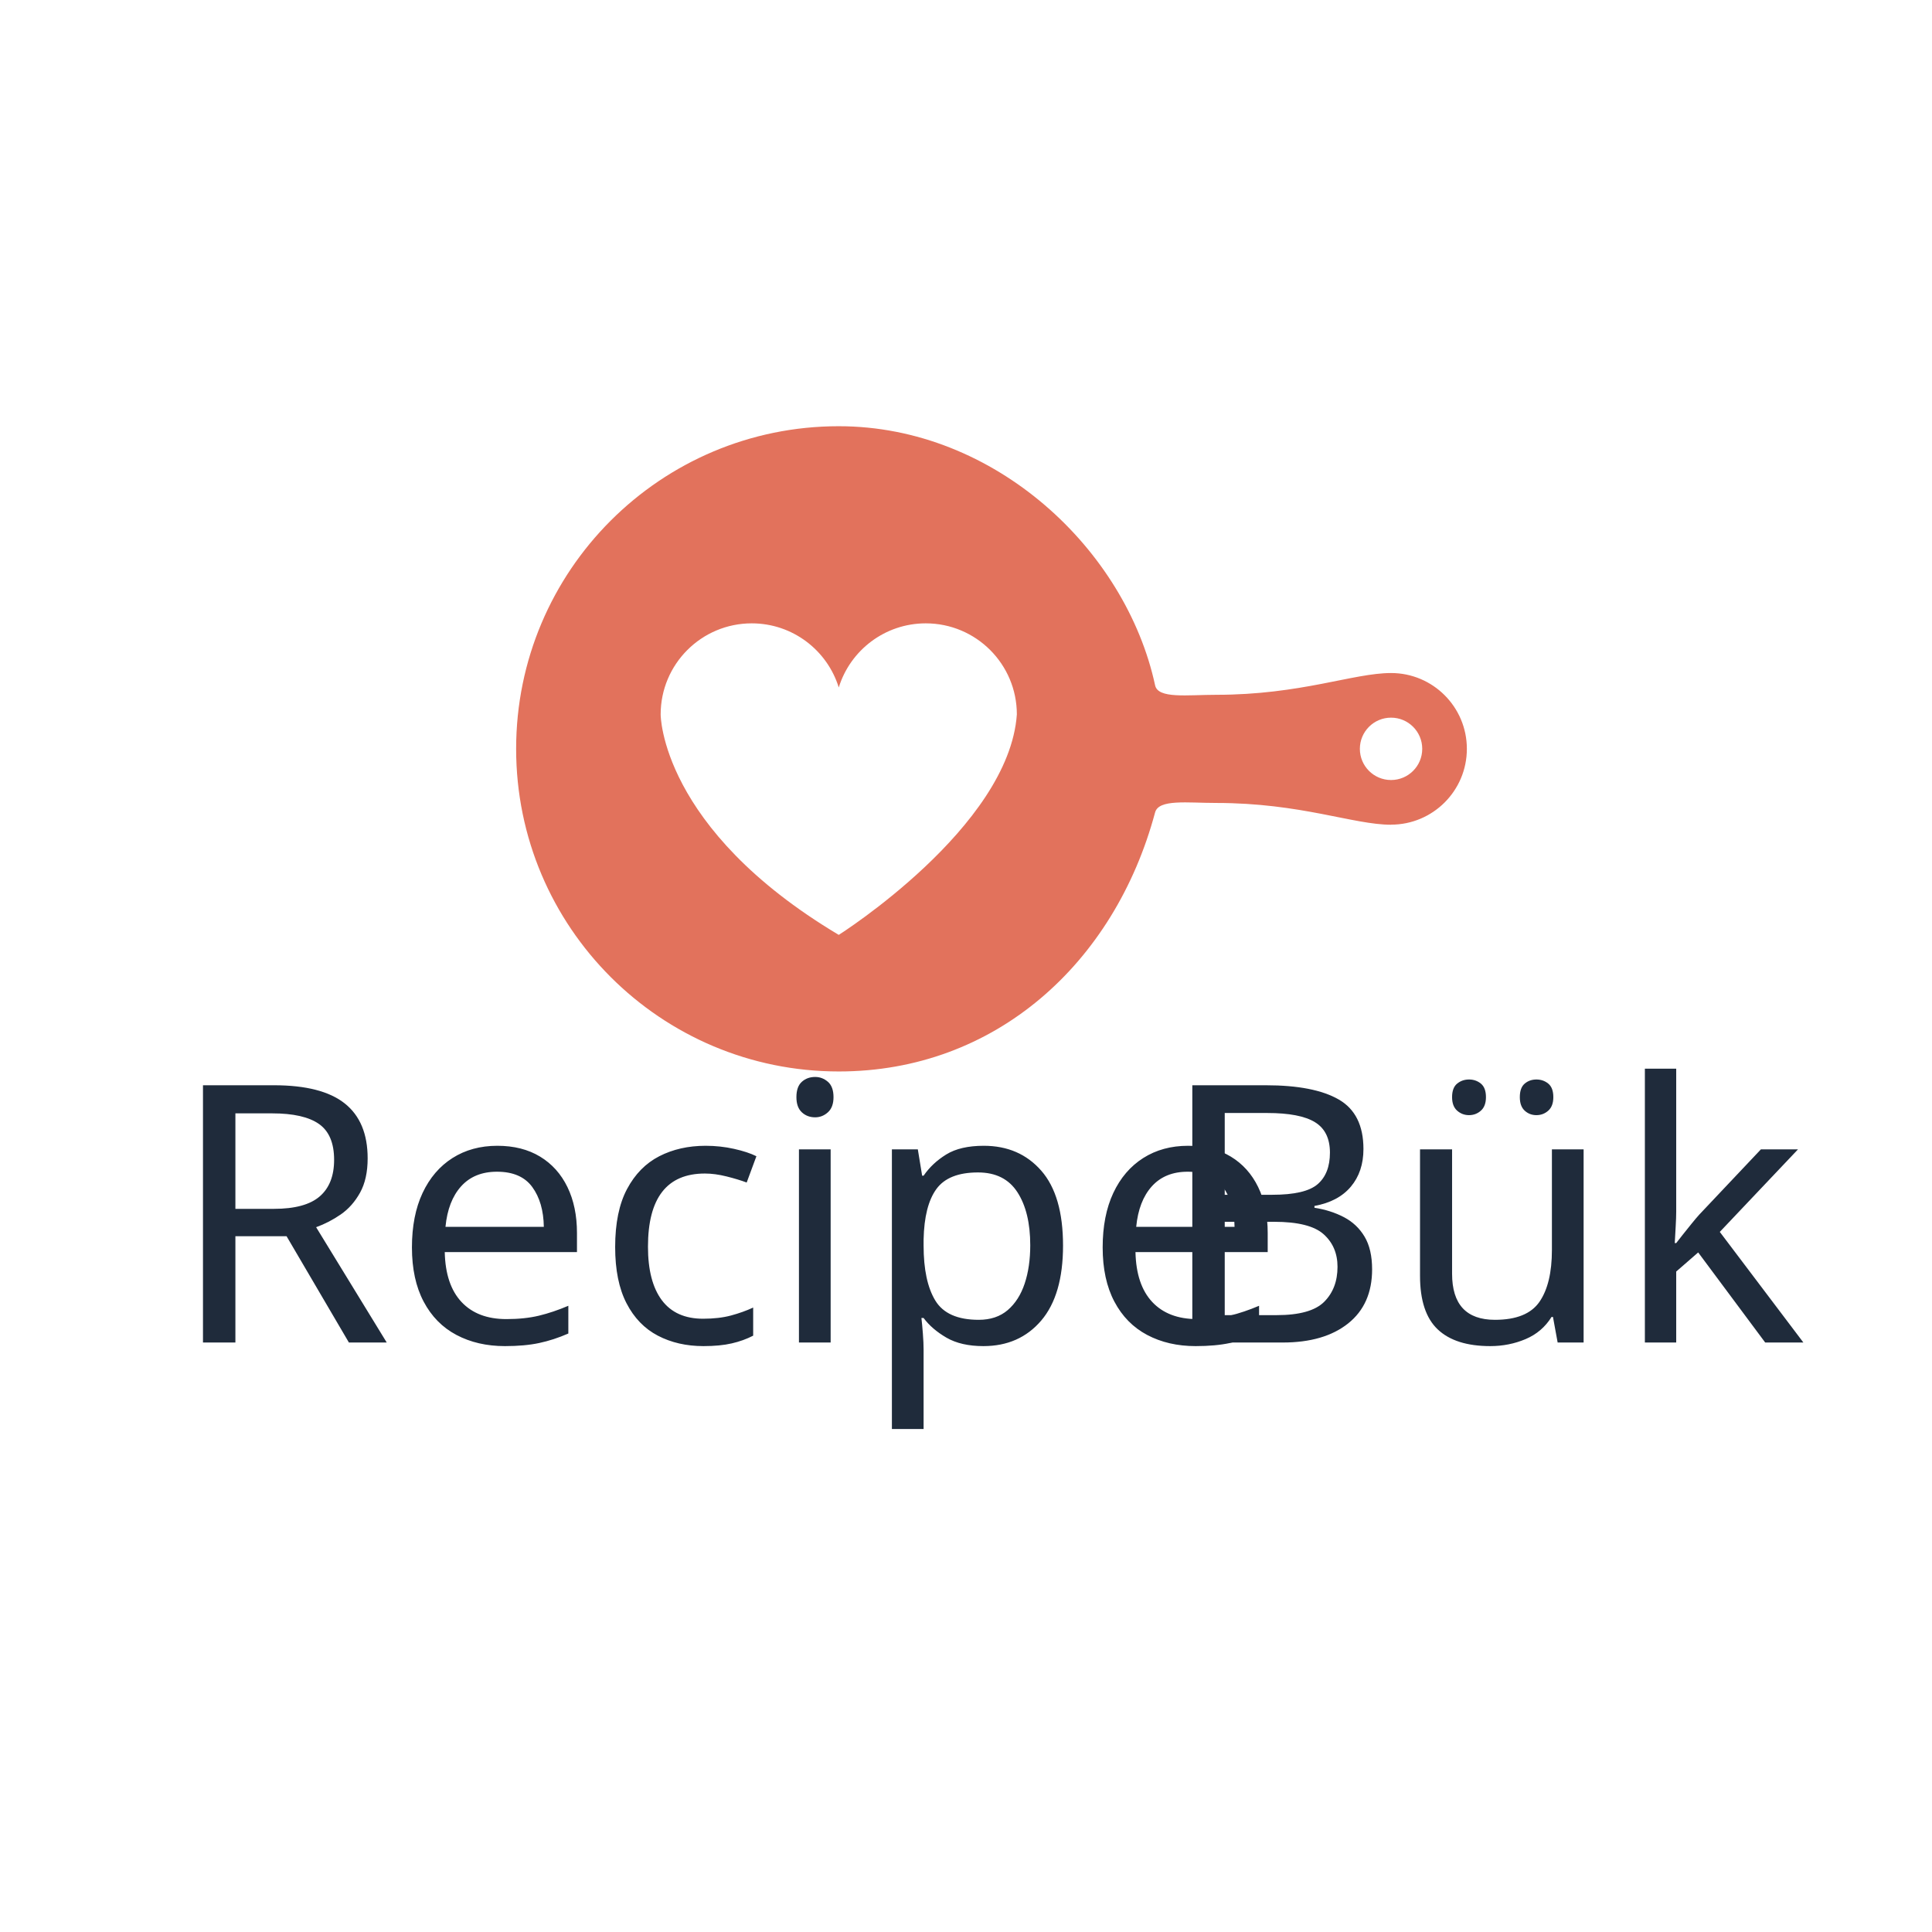
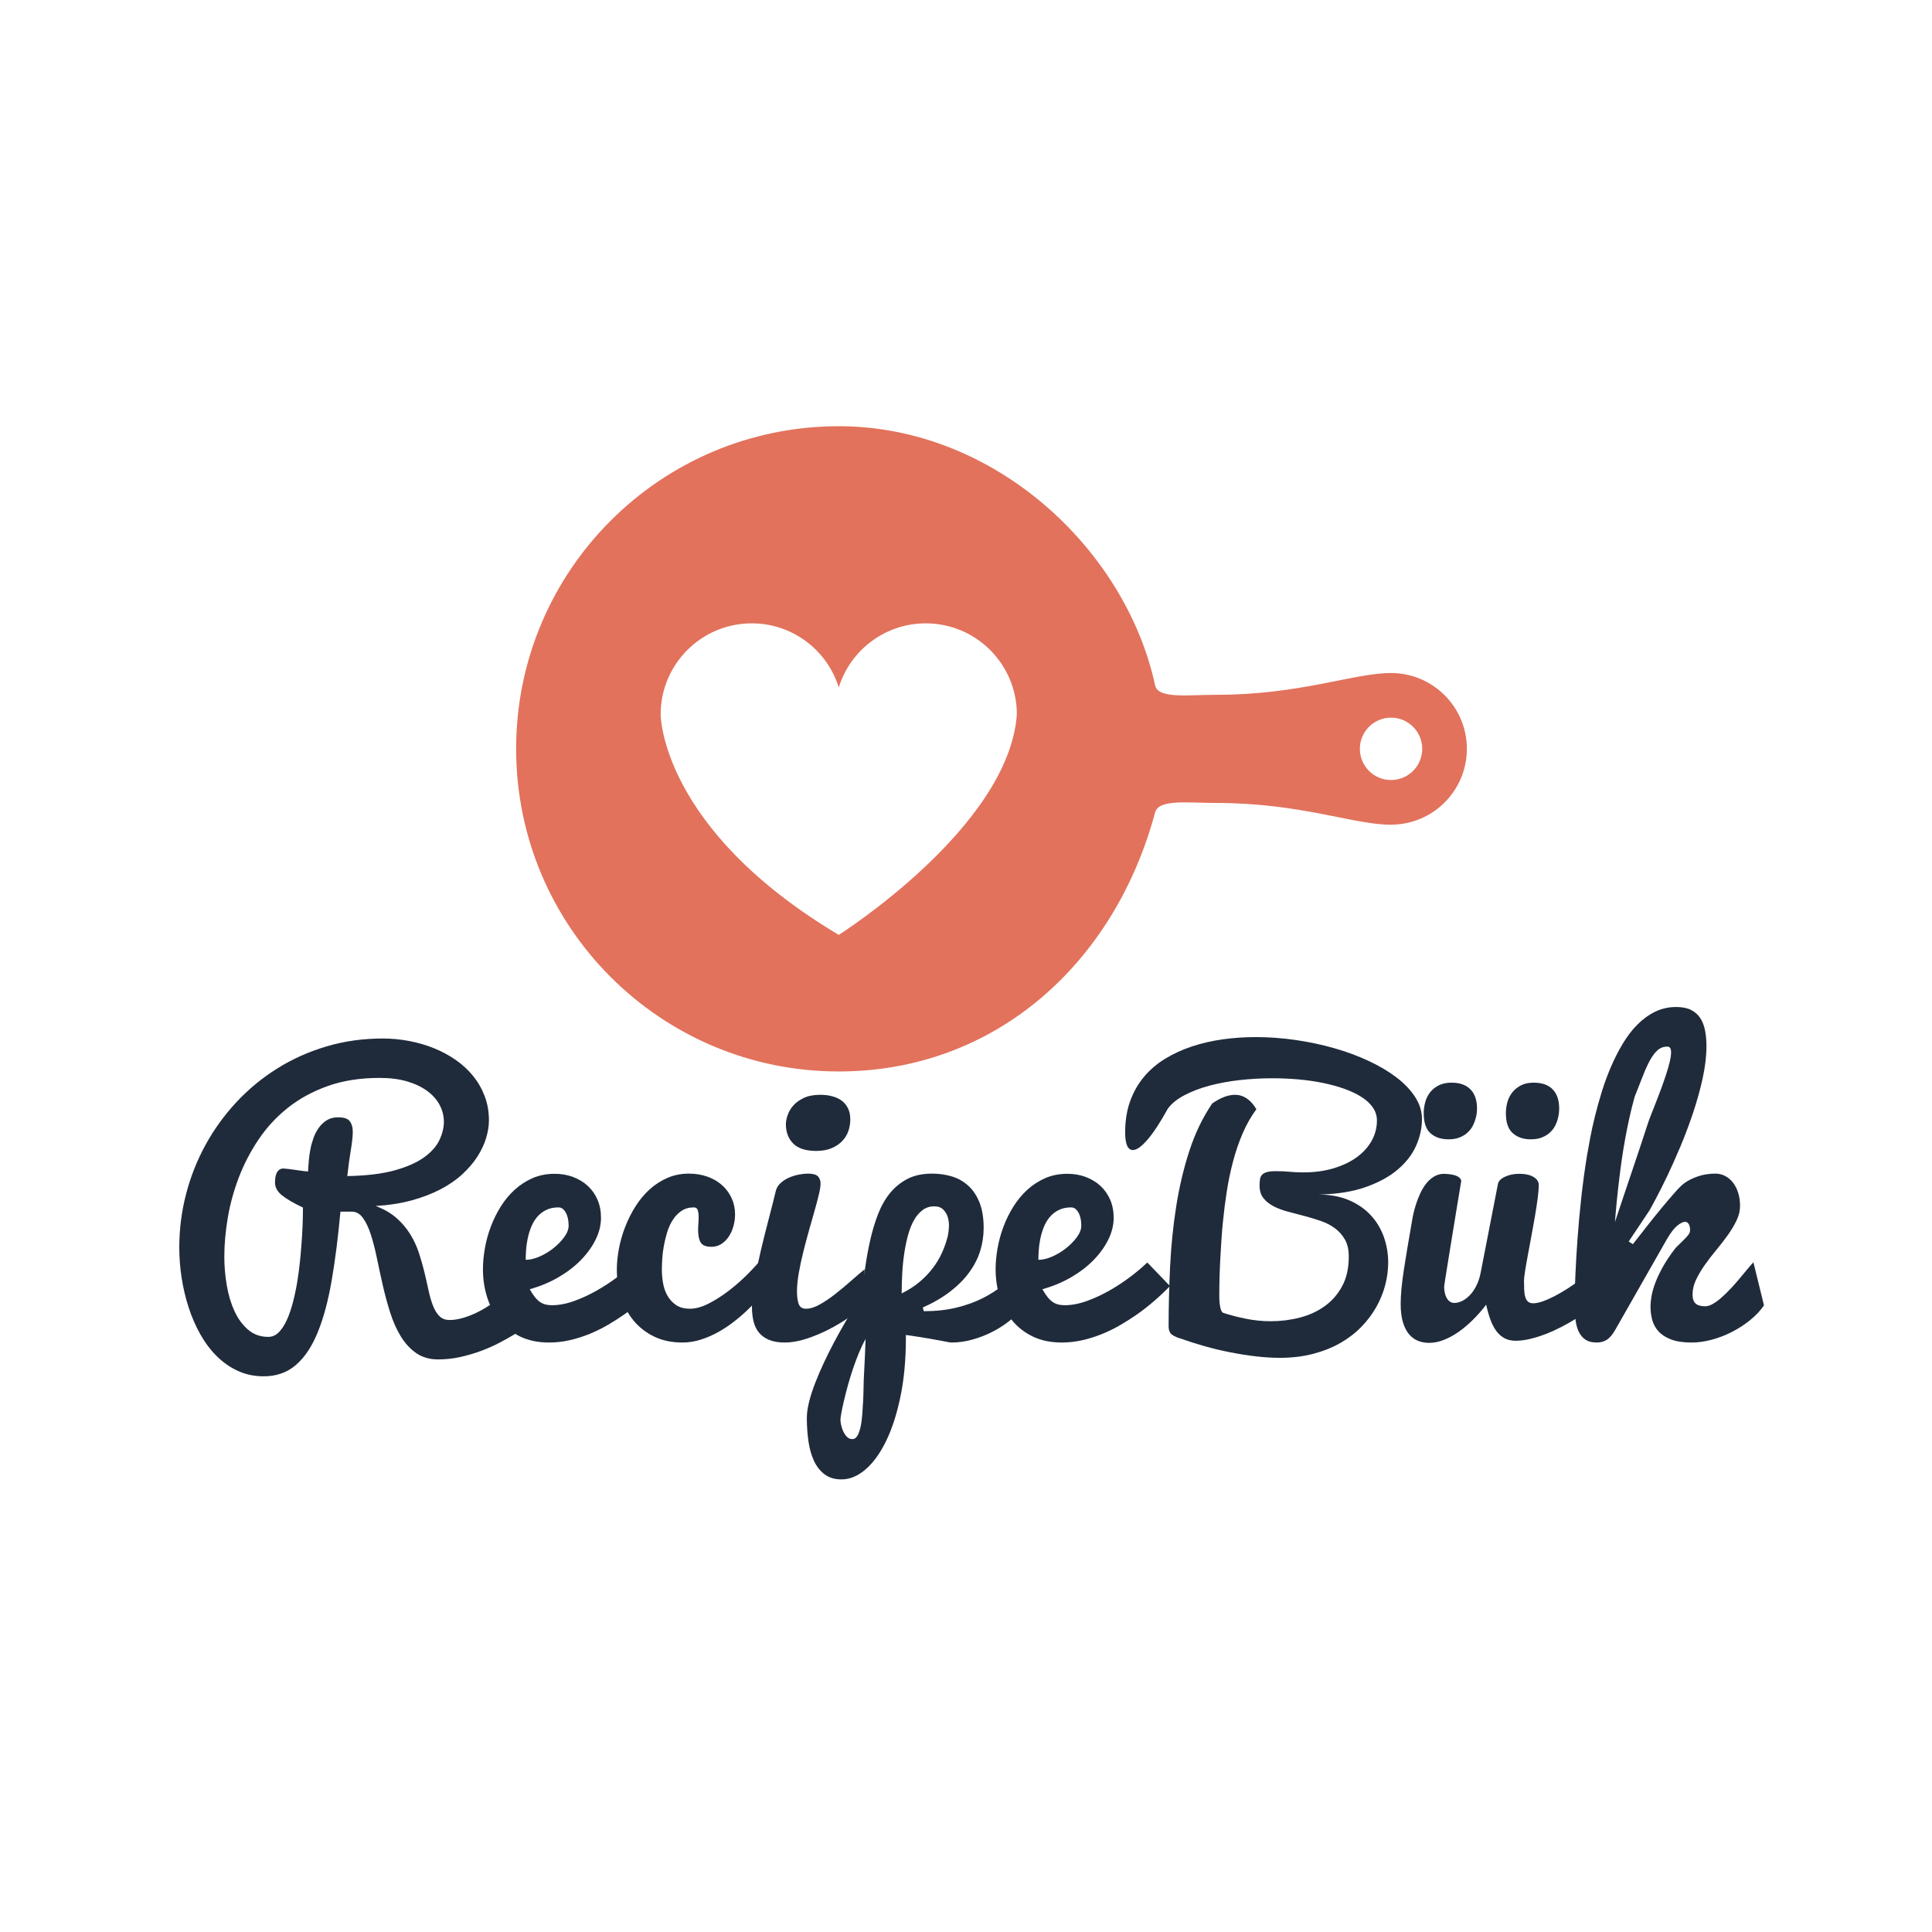
<svg xmlns="http://www.w3.org/2000/svg" version="1.1" id="Layer_1" x="0px" y="0px" width="1000px" height="1000px" viewBox="0 0 1000 1000" enable-background="new 0 0 1000 1000" xml:space="preserve">
  <g>
    <g>
-       <text transform="matrix(1 0 0 1 86.9678 694.8838)" fill="#1F2B3B" font-family="'Pacifico-Regular'" font-size="186.498">Recipe</text>
-       <text transform="matrix(1 0 0 1 599.0449 694.8838)" fill="#1F2B3B" font-family="'Pacifico-Regular'" font-size="186.498">Bük</text>
+       <g>
+         <path fill="#1F2B3B" d="M253.067,579.871c0,2.914-0.487,5.98-1.457,9.197c-0.972,3.219-2.459,6.39-4.462,9.516     c-2.003,3.128-4.569,6.147-7.695,9.062c-3.127,2.914-6.875,5.524-11.246,7.831c-4.371,2.308-9.35,4.234-14.935,5.782     c-5.586,1.549-11.869,2.536-18.85,2.96c4.249,1.579,7.8,3.612,10.655,6.102c2.853,2.489,5.236,5.267,7.148,8.332     c1.912,3.066,3.429,6.299,4.553,9.698c1.123,3.4,2.079,6.738,2.869,10.017c0.789,3.278,1.502,6.42,2.14,9.425     c0.637,3.006,1.396,5.646,2.276,7.923c0.879,2.276,1.988,4.098,3.324,5.464c1.334,1.366,3.126,2.049,5.373,2.049     c2.063,0,4.326-0.349,6.784-1.047c2.458-0.697,4.977-1.685,7.558-2.96c2.58-1.274,5.129-2.791,7.649-4.553     c2.519-1.761,4.872-3.702,7.058-5.828l10.563,17.849c0-0.061-0.578,0.318-1.73,1.138c-1.154,0.819-2.763,1.853-4.826,3.097     c-2.065,1.245-4.508,2.61-7.331,4.098c-2.823,1.486-5.935,2.868-9.334,4.144c-3.4,1.274-6.998,2.336-10.791,3.187     c-3.794,0.85-7.665,1.275-11.61,1.275c-4.432,0-8.211-1.093-11.337-3.278c-3.127-2.186-5.783-5.069-7.968-8.651     c-2.185-3.581-4.006-7.663-5.463-12.248c-1.457-4.583-2.732-9.272-3.825-14.069c-1.093-4.795-2.11-9.484-3.051-14.069     c-0.942-4.583-1.989-8.665-3.142-12.248c-1.154-3.581-2.52-6.465-4.098-8.65c-1.579-2.186-3.551-3.278-5.919-3.278h-5.737     c-1.215,13.295-2.732,25.21-4.553,35.742c-1.821,10.533-4.234,19.474-7.24,26.818c-3.005,7.345-6.77,12.961-11.292,16.847     c-4.523,3.885-10.063,5.828-16.619,5.828c-4.858,0-9.304-0.927-13.341-2.777c-4.038-1.853-7.681-4.387-10.928-7.604     c-3.249-3.218-6.087-6.981-8.514-11.291c-2.429-4.311-4.448-8.938-6.056-13.888c-1.609-4.947-2.823-10.063-3.642-15.344     c-0.82-5.282-1.229-10.532-1.229-15.754c0-9.41,1.168-18.623,3.506-27.638c2.336-9.016,5.706-17.53,10.108-25.544     c4.401-8.014,9.728-15.374,15.982-22.083c6.252-6.707,13.279-12.505,21.081-17.393c7.8-4.886,16.3-8.696,25.498-11.429     c9.197-2.731,18.926-4.098,29.186-4.098c4.553,0,9.075,0.426,13.568,1.274c4.492,0.852,8.772,2.095,12.84,3.734     c4.066,1.639,7.846,3.674,11.337,6.101c3.49,2.429,6.496,5.207,9.015,8.333c2.519,3.127,4.508,6.602,5.965,10.427     C252.339,571.22,253.067,575.379,253.067,579.871z M196.517,557.925c-10.017,0-18.957,1.396-26.818,4.188     c-7.863,2.793-14.768,6.557-20.717,11.292c-5.951,4.735-11.019,10.23-15.208,16.482c-4.189,6.254-7.59,12.811-10.199,19.67     c-2.611,6.861-4.508,13.812-5.691,20.854c-1.184,7.043-1.776,13.75-1.776,20.125c0,4.917,0.424,9.851,1.275,14.798     c0.85,4.948,2.186,9.395,4.007,13.341s4.173,7.148,7.058,9.606c2.883,2.459,6.358,3.688,10.427,3.688     c2.063,0,3.884-0.804,5.464-2.413c1.578-1.607,2.974-3.764,4.188-6.466c1.214-2.7,2.277-5.828,3.188-9.379     c0.911-3.552,1.669-7.24,2.276-11.064c0.606-3.825,1.093-7.68,1.457-11.565c0.364-3.884,0.652-7.526,0.865-10.928     c0.212-3.398,0.349-6.42,0.41-9.061c0.06-2.641,0.091-4.658,0.091-6.056c-4.735-2.245-8.333-4.34-10.791-6.283     c-2.459-1.942-3.688-4.189-3.688-6.738c0-0.606,0.045-1.335,0.136-2.186c0.091-0.85,0.288-1.64,0.592-2.368     c0.303-0.729,0.743-1.351,1.32-1.867c0.576-0.515,1.35-0.773,2.322-0.773c0.424,0,1.274,0.077,2.549,0.228     c1.275,0.152,2.61,0.334,4.007,0.546c1.396,0.214,2.687,0.396,3.87,0.547c1.184,0.152,1.958,0.228,2.322,0.228l0.091-1.912     c0.06-0.971,0.167-2.307,0.318-4.007c0.151-1.699,0.41-3.521,0.774-5.464c0.364-1.942,0.895-3.9,1.593-5.874     c0.697-1.972,1.624-3.763,2.778-5.372c1.152-1.608,2.534-2.914,4.143-3.916c1.608-1.002,3.566-1.503,5.874-1.503     c3.035,0,5.054,0.684,6.056,2.05c1.002,1.365,1.503,3.111,1.503,5.235v0.82c-0.062,2.308-0.41,5.358-1.047,9.151     c-0.638,3.795-1.229,8.182-1.776,13.159c9.895-0.183,18.061-1.169,24.496-2.96c6.434-1.79,11.534-4.053,15.299-6.784     c3.763-2.732,6.404-5.722,7.922-8.97c1.517-3.247,2.276-6.389,2.276-9.425c0-2.974-0.714-5.828-2.14-8.561     c-1.427-2.731-3.538-5.145-6.329-7.239c-2.793-2.095-6.253-3.764-10.381-5.009C206.776,558.548,201.981,557.925,196.517,557.925z     " />
+         <path fill="#1F2B3B" d="M284.211,694.884c-5.707,0-10.7-1.031-14.98-3.096c-4.28-2.063-7.847-4.841-10.7-8.333     c-2.854-3.49-4.995-7.526-6.42-12.111c-1.427-4.583-2.14-9.394-2.14-14.434c0-3.399,0.333-6.996,1.001-10.791     c0.667-3.793,1.685-7.513,3.051-11.155c1.366-3.643,3.081-7.117,5.145-10.427c2.063-3.308,4.477-6.222,7.24-8.742     c2.762-2.519,5.858-4.521,9.288-6.01c3.429-1.487,7.24-2.231,11.429-2.231c3.399,0,6.557,0.547,9.471,1.64     s5.448,2.626,7.604,4.599c2.154,1.974,3.839,4.356,5.054,7.148c1.213,2.793,1.821,5.919,1.821,9.38     c0,3.765-0.926,7.528-2.777,11.291c-1.853,3.766-4.417,7.316-7.695,10.655c-3.278,3.339-7.18,6.314-11.702,8.924     c-4.523,2.611-9.425,4.645-14.707,6.102c0.911,1.639,1.806,3.005,2.687,4.098c0.879,1.093,1.776,1.943,2.687,2.55     c0.911,0.607,1.867,1.033,2.868,1.274c1.002,0.243,2.079,0.364,3.233,0.364c3.643,0,7.481-0.729,11.52-2.186     c4.037-1.457,7.968-3.278,11.792-5.464s7.436-4.567,10.837-7.148c3.399-2.579,6.283-5.022,8.651-7.33l11.747,12.202     c-5.343,5.525-11.019,10.413-17.029,14.661c-2.611,1.821-5.418,3.613-8.423,5.373c-3.005,1.762-6.163,3.323-9.471,4.689     c-3.31,1.366-6.739,2.459-10.29,3.278S287.854,694.884,284.211,694.884z M272.1,652.084c2.186,0,4.567-0.561,7.148-1.685     c2.58-1.123,4.977-2.564,7.194-4.325c2.215-1.761,4.082-3.673,5.601-5.737c1.517-2.063,2.276-4.066,2.276-6.01     c0-2.732-0.501-4.978-1.502-6.739c-1.002-1.76-2.231-2.641-3.688-2.641c-2.611,0-4.842,0.486-6.693,1.457     c-1.853,0.972-3.4,2.23-4.644,3.779c-1.245,1.548-2.247,3.31-3.005,5.281c-0.76,1.974-1.336,3.961-1.73,5.965     c-0.396,2.003-0.653,3.947-0.774,5.828C272.159,649.14,272.1,650.749,272.1,652.084z" />
+         <path fill="#1F2B3B" d="M353.237,694.884c-5.586,0-10.488-1.031-14.707-3.096c-4.22-2.063-7.756-4.827-10.609-8.287     c-2.854-3.461-5.008-7.468-6.465-12.021s-2.186-9.288-2.186-14.206c0-3.52,0.364-7.193,1.093-11.019     c0.729-3.824,1.806-7.572,3.232-11.246c1.426-3.673,3.188-7.179,5.282-10.518c2.095-3.339,4.522-6.269,7.285-8.788     c2.762-2.519,5.842-4.521,9.243-6.01c3.399-1.487,7.133-2.231,11.201-2.231c3.46,0,6.662,0.532,9.607,1.594     c2.944,1.063,5.464,2.535,7.559,4.417c2.094,1.882,3.733,4.113,4.917,6.692c1.184,2.581,1.775,5.358,1.775,8.333     c0,2.064-0.273,4.098-0.819,6.101c-0.546,2.004-1.352,3.811-2.413,5.419c-1.063,1.608-2.354,2.899-3.87,3.87     c-1.519,0.972-3.219,1.457-5.1,1.457c-2.854,0-4.721-0.759-5.601-2.277c-0.881-1.517-1.32-3.611-1.32-6.283     c0-1.093,0.045-2.245,0.137-3.46c0.091-1.214,0.136-2.307,0.136-3.278c0-1.457-0.152-2.671-0.455-3.643     c-0.305-0.971-0.972-1.457-2.003-1.457c-2.49,0-4.614,0.592-6.375,1.775c-1.762,1.184-3.264,2.732-4.508,4.645     c-1.245,1.912-2.231,4.068-2.959,6.466c-0.729,2.398-1.306,4.78-1.73,7.148c-0.426,2.367-0.699,4.63-0.82,6.784     c-0.122,2.155-0.182,3.961-0.182,5.418c0,2.186,0.196,4.462,0.592,6.83c0.394,2.367,1.138,4.539,2.231,6.511     c1.093,1.974,2.58,3.612,4.462,4.917c1.881,1.307,4.31,1.958,7.285,1.958c2.914,0,6.131-0.895,9.653-2.687     c3.52-1.79,7.057-4.052,10.609-6.784c3.551-2.731,6.935-5.736,10.153-9.015c3.217-3.278,5.979-6.375,8.287-9.289l6.284,10.563     c-4.553,6.497-9.471,12.294-14.752,17.394c-2.247,2.186-4.689,4.311-7.331,6.374c-2.641,2.064-5.404,3.901-8.287,5.51     c-2.884,1.609-5.889,2.914-9.015,3.915C359.625,694.383,356.454,694.884,353.237,694.884z" />
+         <path fill="#1F2B3B" d="M447.487,675.487c-2.186,2.003-4.903,4.144-8.15,6.42c-3.249,2.276-6.754,4.371-10.518,6.283     c-3.765,1.912-7.604,3.506-11.52,4.781c-3.916,1.274-7.635,1.912-11.155,1.912c-3.157,0-5.813-0.439-7.968-1.32     c-2.156-0.88-3.901-2.108-5.236-3.688c-1.336-1.578-2.292-3.506-2.868-5.782c-0.578-2.276-0.865-4.781-0.865-7.513     c0-3.824,0.439-8.271,1.32-13.341c0.879-5.068,1.958-10.32,3.233-15.754c1.275-5.433,2.625-10.851,4.052-16.255     c1.426-5.402,2.687-10.381,3.779-14.935c0.424-1.578,1.275-2.928,2.55-4.052c1.275-1.123,2.716-2.033,4.326-2.732     c1.608-0.697,3.278-1.214,5.008-1.548c1.73-0.333,3.292-0.501,4.69-0.501c2.55,0,4.28,0.471,5.19,1.411     c0.911,0.942,1.366,2.201,1.366,3.779c0,1.336-0.305,3.265-0.911,5.783c-0.607,2.52-1.366,5.372-2.277,8.56     c-0.91,3.188-1.882,6.618-2.914,10.29c-1.033,3.674-2.003,7.347-2.914,11.019c-0.911,3.674-1.67,7.256-2.277,10.746     c-0.607,3.491-0.911,6.633-0.911,9.425c0,2.731,0.303,4.903,0.911,6.511c0.606,1.609,1.851,2.413,3.734,2.413     c2.186,0,4.613-0.758,7.285-2.276c2.671-1.517,5.373-3.354,8.105-5.51c2.732-2.153,5.402-4.385,8.013-6.692     c2.61-2.307,4.917-4.28,6.921-5.92V675.487z M406.782,581.874c0-1.396,0.303-2.974,0.911-4.735     c0.606-1.76,1.594-3.415,2.959-4.963s3.187-2.853,5.464-3.916c2.276-1.061,5.114-1.593,8.514-1.593     c2.125,0,4.128,0.243,6.01,0.729c1.881,0.486,3.521,1.229,4.917,2.23c1.396,1.002,2.504,2.322,3.324,3.962     c0.82,1.639,1.229,3.582,1.229,5.827c0,2.065-0.334,4.068-1.001,6.011c-0.669,1.943-1.73,3.674-3.188,5.19     c-1.457,1.519-3.294,2.748-5.509,3.688c-2.217,0.941-4.872,1.411-7.968,1.411c-5.343,0-9.288-1.259-11.838-3.779     C408.057,589.418,406.782,586.063,406.782,581.874z" />
+         <path fill="#1F2B3B" d="M478.176,678.675c6.131,0,11.716-0.606,16.755-1.821c5.039-1.214,9.608-2.854,13.706-4.918     c4.098-2.063,7.799-4.476,11.109-7.239c3.309-2.762,6.297-5.722,8.971-8.879l1,20.854c-1.943,2.368-4.295,4.66-7.057,6.876     c-2.764,2.217-5.783,4.158-9.061,5.827c-3.279,1.671-6.725,3.006-10.336,4.007c-3.613,1.002-7.18,1.503-10.7,1.503     c-0.425,0-0.956-0.06-1.593-0.182c-0.638-0.121-1.746-0.333-3.324-0.638c-1.58-0.304-3.84-0.713-6.785-1.229     c-2.945-0.516-6.936-1.139-11.975-1.867v1.64c0,11.048-0.926,21.081-2.777,30.097c-1.853,9.015-4.326,16.71-7.422,23.084     c-3.096,6.375-6.647,11.292-10.654,14.752c-4.007,3.461-8.166,5.191-12.476,5.191c-3.46,0-6.343-0.852-8.651-2.55     c-2.307-1.7-4.144-3.993-5.51-6.876c-1.366-2.884-2.336-6.253-2.914-10.107c-0.577-3.856-0.865-7.938-0.865-12.248     c0-2.49,0.396-5.298,1.184-8.424c0.79-3.127,1.853-6.405,3.188-9.835c1.336-3.43,2.838-6.921,4.507-10.472     c1.67-3.552,3.384-6.998,5.145-10.336c4.128-7.771,8.833-15.784,14.115-24.041c0.667-4.735,1.35-9.591,2.049-14.57     c0.697-4.977,1.578-9.803,2.641-14.479c1.062-4.674,2.397-9.106,4.007-13.295c1.608-4.189,3.672-7.832,6.192-10.928     c2.519-3.097,5.539-5.555,9.061-7.376c3.521-1.821,7.771-2.732,12.749-2.732c3.702,0,7.163,0.501,10.381,1.503     c3.217,1.001,6.04,2.626,8.469,4.872c2.428,2.246,4.339,5.145,5.737,8.696c1.396,3.551,2.094,7.908,2.094,13.067     c0,4.129-0.607,8.12-1.82,11.975c-1.215,3.856-3.112,7.544-5.692,11.064c-2.581,3.521-5.859,6.815-9.835,9.88     c-3.977,3.066-8.696,5.814-14.16,8.241L478.176,678.675z M435.012,735.043c0,0.485,0.105,1.274,0.319,2.367     c0.212,1.093,0.561,2.186,1.047,3.278c0.485,1.093,1.123,2.063,1.913,2.914c0.788,0.85,1.76,1.275,2.914,1.275     c1.031,0,1.881-0.563,2.55-1.685c0.667-1.125,1.213-2.627,1.639-4.508c0.424-1.883,0.729-4.007,0.911-6.375     c0.182-2.367,0.333-4.796,0.455-7.285c0.121-2.489,0.196-4.917,0.228-7.285c0.03-2.367,0.105-4.493,0.228-6.374     c0.182-3.278,0.318-6.056,0.41-8.332c0.091-2.276,0.167-4.175,0.228-5.691c0.06-1.7,0.121-3.126,0.182-4.28     c-1.154,2.003-2.276,4.325-3.369,6.967c-1.093,2.641-2.126,5.387-3.096,8.241c-0.972,2.853-1.853,5.705-2.641,8.56     c-0.79,2.853-1.473,5.51-2.049,7.968c-0.578,2.459-1.033,4.583-1.366,6.375C435.178,732.963,435.012,734.253,435.012,735.043z      M466.702,669.478c3.643-1.821,6.784-3.854,9.425-6.102c2.641-2.245,4.917-4.645,6.83-7.194c1.912-2.55,3.475-5.19,4.69-7.922     c1.213-2.732,2.185-5.524,2.914-8.378c0.303-1.335,0.501-2.898,0.592-4.69c0.091-1.79-0.091-3.475-0.546-5.054     c-0.456-1.578-1.245-2.928-2.368-4.053c-1.124-1.122-2.687-1.685-4.69-1.685c-2.247,0-4.22,0.624-5.919,1.867     c-1.7,1.245-3.173,2.93-4.417,5.054c-1.245,2.126-2.277,4.645-3.096,7.559c-0.82,2.914-1.488,6.041-2.003,9.38     c-0.517,3.339-0.881,6.815-1.093,10.427C466.807,662.299,466.702,665.896,466.702,669.478z" />
+         <path fill="#1F2B3B" d="M549.569,694.884c-5.707,0-10.7-1.031-14.979-3.096c-4.28-2.063-7.848-4.841-10.7-8.333     c-2.854-3.49-4.994-7.526-6.42-12.111c-1.428-4.583-2.141-9.394-2.141-14.434c0-3.399,0.333-6.996,1.002-10.791     c0.667-3.793,1.685-7.513,3.051-11.155s3.08-7.117,5.146-10.427c2.063-3.308,4.476-6.222,7.239-8.742     c2.762-2.519,5.857-4.521,9.288-6.01c3.43-1.487,7.239-2.231,11.429-2.231c3.399,0,6.557,0.547,9.471,1.64     s5.448,2.626,7.604,4.599c2.154,1.974,3.839,4.356,5.054,7.148c1.214,2.793,1.821,5.919,1.821,9.38     c0,3.765-0.926,7.528-2.777,11.291c-1.853,3.766-4.416,7.316-7.694,10.655s-7.18,6.314-11.702,8.924     c-4.523,2.611-9.425,4.645-14.706,6.102c0.91,1.639,1.806,3.005,2.686,4.098s1.776,1.943,2.687,2.55     c0.911,0.607,1.867,1.033,2.869,1.274c1.001,0.243,2.078,0.364,3.232,0.364c3.643,0,7.481-0.729,11.52-2.186     c4.036-1.457,7.968-3.278,11.793-5.464c3.824-2.186,7.436-4.567,10.836-7.148c3.399-2.579,6.283-5.022,8.651-7.33l11.747,12.202     c-5.343,5.525-11.019,10.413-17.029,14.661c-2.61,1.821-5.418,3.613-8.423,5.373c-3.005,1.762-6.162,3.323-9.471,4.689     c-3.31,1.366-6.738,2.459-10.29,3.278S553.212,694.884,549.569,694.884z M537.458,652.084c2.186,0,4.567-0.561,7.148-1.685     c2.579-1.123,4.978-2.564,7.194-4.325c2.215-1.761,4.082-3.673,5.6-5.737c1.518-2.063,2.277-4.066,2.277-6.01     c0-2.732-0.501-4.978-1.503-6.739c-1.002-1.76-2.231-2.641-3.688-2.641c-2.61,0-4.842,0.486-6.692,1.457     c-1.853,0.972-3.401,2.23-4.645,3.779c-1.245,1.548-2.247,3.31-3.005,5.281c-0.76,1.974-1.336,3.961-1.73,5.965     c-0.396,2.003-0.653,3.947-0.774,5.828C537.518,649.14,537.458,650.749,537.458,652.084z" />
+       </g>
+       <g>
+         <path fill="#1F2B3B" d="M604.509,573.77c-3.947,7.164-7.467,12.537-10.563,16.118c-3.096,3.583-5.614,5.373-7.559,5.373     c-2.67,0-4.007-3.065-4.007-9.197c0-5.949,0.852-11.292,2.55-16.027c1.701-4.735,4.084-8.938,7.148-12.612     c3.066-3.673,6.709-6.799,10.928-9.38c4.219-2.579,8.833-4.704,13.842-6.374c5.009-1.669,10.305-2.898,15.891-3.688     c5.585-0.788,11.322-1.184,17.211-1.184c6.859,0,13.751,0.501,20.672,1.503c6.921,1.001,13.568,2.413,19.942,4.234     c6.375,1.821,12.323,4.022,17.849,6.602c5.523,2.581,10.336,5.435,14.434,8.561c4.098,3.127,7.314,6.511,9.652,10.153     c2.337,3.643,3.506,7.438,3.506,11.383c0,4.676-1.017,9.288-3.051,13.842c-2.034,4.553-5.222,8.666-9.562,12.339     c-4.341,3.674-9.896,6.693-16.664,9.061c-6.771,2.368-14.889,3.643-24.359,3.825c6.01,0,11.261,0.956,15.754,2.868     c4.492,1.912,8.255,4.493,11.292,7.74c3.034,3.249,5.312,6.998,6.829,11.246c1.517,4.251,2.277,8.713,2.277,13.387     c0,3.824-0.517,7.711-1.549,11.656c-1.033,3.947-2.581,7.74-4.644,11.383c-2.065,3.643-4.645,7.058-7.741,10.244     c-3.096,3.188-6.724,5.965-10.882,8.333c-4.159,2.367-8.849,4.234-14.069,5.601c-5.222,1.365-10.959,2.049-17.211,2.049     c-3.947,0-8.104-0.26-12.476-0.774c-4.371-0.517-8.787-1.215-13.25-2.095c-4.462-0.881-8.849-1.928-13.158-3.142     c-4.312-1.215-8.378-2.519-12.202-3.915c-1.701-0.425-3.203-1.062-4.508-1.913c-1.307-0.85-1.958-2.367-1.958-4.553     c0-10.077,0.258-20.398,0.774-30.962c0.515-10.563,1.562-20.883,3.142-30.961c1.577-10.077,3.854-19.685,6.829-28.822     c2.974-9.136,6.921-17.315,11.839-24.541c4.31-2.974,8.226-4.462,11.747-4.462c4.431,0,8.134,2.489,11.109,7.467     c-2.793,3.765-5.177,7.954-7.148,12.566c-1.974,4.614-3.628,9.457-4.963,14.525c-1.336,5.069-2.413,10.244-3.232,15.525     c-0.82,5.282-1.473,10.443-1.958,15.481c-0.305,2.854-0.563,5.889-0.774,9.106c-0.213,3.218-0.409,6.496-0.592,9.835     c-0.182,3.339-0.318,6.663-0.41,9.971c-0.091,3.31-0.136,6.481-0.136,9.517c0,0.486,0.014,1.153,0.045,2.003     c0.03,0.852,0.105,1.73,0.228,2.641c0.121,0.911,0.304,1.746,0.547,2.505c0.242,0.76,0.606,1.32,1.093,1.685     c3.702,1.215,7.679,2.247,11.929,3.096c4.249,0.852,8.499,1.275,12.749,1.275c5.159,0,10.168-0.622,15.025-1.867     c4.856-1.243,9.166-3.217,12.932-5.919c3.763-2.7,6.784-6.161,9.061-10.381c2.276-4.219,3.415-9.334,3.415-15.345     c0-3.52-0.669-6.449-2.004-8.787c-1.336-2.337-3.082-4.294-5.236-5.874c-2.155-1.578-4.614-2.837-7.376-3.779     c-2.763-0.94-5.586-1.79-8.469-2.55c-2.884-0.758-5.707-1.502-8.469-2.23c-2.763-0.729-5.222-1.653-7.376-2.777     c-2.155-1.123-3.901-2.519-5.236-4.189c-1.336-1.669-2.003-3.839-2.003-6.511c0-1.274,0.075-2.382,0.228-3.324     c0.15-0.94,0.515-1.714,1.093-2.321c0.576-0.606,1.426-1.062,2.55-1.366c1.122-0.303,2.654-0.455,4.599-0.455     c2.609,0,4.992,0.106,7.148,0.318c2.154,0.214,4.477,0.318,6.966,0.318c5.828,0,11.095-0.713,15.8-2.14     c4.704-1.426,8.711-3.354,12.021-5.782c3.308-2.428,5.857-5.267,7.649-8.515c1.79-3.247,2.687-6.723,2.687-10.427     c0-2.428-0.699-4.658-2.095-6.693c-1.397-2.033-3.355-3.854-5.874-5.464c-2.52-1.607-5.479-3.02-8.878-4.234     c-3.401-1.214-7.104-2.23-11.11-3.051c-4.007-0.819-8.227-1.426-12.657-1.821c-4.433-0.394-8.925-0.592-13.478-0.592     c-5.769,0-11.46,0.319-17.074,0.956c-5.616,0.638-10.837,1.609-15.663,2.914c-4.826,1.307-9.106,2.945-12.84,4.918     C609.29,568.868,606.452,571.16,604.509,573.77z" />
+         <path fill="#1F2B3B" d="M796.471,613.382c0,1.64-0.182,3.87-0.546,6.693s-0.836,5.919-1.412,9.288     c-0.577,3.37-1.199,6.846-1.866,10.427c-0.669,3.583-1.291,6.921-1.867,10.018c-0.578,3.096-1.047,5.813-1.411,8.15     s-0.547,3.961-0.547,4.871c0,1.701,0.03,3.265,0.091,4.69c0.061,1.427,0.242,2.672,0.547,3.733     c0.303,1.063,0.773,1.883,1.411,2.459c0.638,0.577,1.563,0.865,2.777,0.865c1.335,0,2.96-0.333,4.872-1.002     c1.912-0.668,3.945-1.563,6.102-2.687c2.154-1.123,4.355-2.397,6.602-3.825c2.245-1.425,4.386-2.928,6.42-4.507     c2.033-1.578,3.885-3.142,5.556-4.69c1.669-1.548,3.019-2.989,4.052-4.325c0,2.003,0.015,3.824,0.046,5.464     c0.029,1.639,0.045,3.203,0.045,4.689c0,1.488,0.015,3.021,0.046,4.599c0.03,1.58,0.046,3.34,0.046,5.282     c-1.337,1.336-2.991,2.763-4.963,4.279c-1.974,1.519-4.159,3.037-6.557,4.554c-2.399,1.519-4.949,2.976-7.649,4.371     c-2.702,1.397-5.419,2.626-8.15,3.688c-2.732,1.063-5.434,1.913-8.104,2.55c-2.672,0.638-5.161,0.957-7.468,0.957     c-2.308,0-4.279-0.456-5.919-1.366c-1.639-0.911-3.051-2.186-4.234-3.825c-1.184-1.639-2.186-3.597-3.005-5.873     s-1.534-4.811-2.14-7.604c-2.186,2.854-4.494,5.479-6.921,7.878c-2.429,2.398-4.903,4.478-7.422,6.237     c-2.52,1.762-5.069,3.142-7.649,4.144c-2.581,1.002-5.085,1.502-7.513,1.502c-2.004,0-3.886-0.332-5.646-1.001     c-1.762-0.668-3.324-1.79-4.69-3.369c-1.366-1.578-2.444-3.657-3.232-6.238c-0.79-2.58-1.184-5.782-1.184-9.607     c0-4.674,0.561-10.623,1.685-17.849c1.122-7.224,2.504-15.48,4.144-24.769c0.12-0.911,0.349-2.141,0.683-3.688     c0.333-1.548,0.788-3.232,1.366-5.054c0.576-1.821,1.289-3.673,2.14-5.555c0.85-1.881,1.852-3.582,3.005-5.1     c1.152-1.517,2.505-2.762,4.053-3.733c1.548-0.971,3.292-1.487,5.236-1.549c3.217,0.123,5.523,0.532,6.921,1.229     c1.396,0.699,2.094,1.563,2.094,2.596c-0.546,3.219-1.138,6.8-1.775,10.745c-0.638,3.947-1.291,7.923-1.958,11.93     c-0.669,4.007-1.306,7.908-1.912,11.701c-0.607,3.795-1.154,7.18-1.64,10.153c-0.486,2.976-0.865,5.373-1.138,7.194     c-0.273,1.821-0.41,2.764-0.41,2.823c0,1.093,0.105,2.14,0.318,3.142s0.531,1.898,0.957,2.687     c0.424,0.789,0.97,1.427,1.639,1.912c0.667,0.486,1.457,0.729,2.368,0.729c1.334,0,2.7-0.349,4.098-1.047     c1.396-0.697,2.716-1.699,3.961-3.006c1.244-1.305,2.353-2.914,3.324-4.826c0.97-1.912,1.698-4.082,2.186-6.511l9.015-46.26     c0.304-1.457,1.532-2.687,3.688-3.688c2.154-1.002,4.599-1.503,7.33-1.503c3.097,0,5.556,0.547,7.377,1.64     S796.471,611.684,796.471,613.382z M764.508,573.86c0,0.243-0.031,0.806-0.092,1.685c-0.061,0.881-0.243,1.913-0.546,3.097     c-0.305,1.184-0.76,2.413-1.366,3.688c-0.607,1.275-1.457,2.459-2.55,3.552s-2.475,2.004-4.144,2.732     c-1.67,0.729-3.688,1.093-6.056,1.093c-3.886,0-6.997-1.048-9.334-3.143c-2.338-2.094-3.506-5.539-3.506-10.335     c0-2.004,0.273-3.962,0.819-5.874c0.547-1.912,1.396-3.597,2.55-5.054s2.642-2.641,4.463-3.552     c1.821-0.91,4.007-1.366,6.557-1.366c4.248,0,7.513,1.154,9.789,3.461C763.37,566.151,764.508,569.489,764.508,573.86z      M807.035,573.86c0,0.243-0.031,0.806-0.091,1.685c-0.062,0.881-0.229,1.913-0.501,3.097c-0.273,1.184-0.715,2.413-1.32,3.688     c-0.608,1.275-1.457,2.459-2.55,3.552s-2.475,2.004-4.144,2.732c-1.671,0.729-3.72,1.093-6.146,1.093     c-3.766,0-6.846-1.048-9.243-3.143c-2.399-2.094-3.598-5.539-3.598-10.335c0-2.004,0.273-3.962,0.82-5.874     c0.546-1.912,1.411-3.597,2.595-5.054c1.185-1.457,2.671-2.641,4.462-3.552c1.79-0.91,3.962-1.366,6.512-1.366     c4.31,0,7.588,1.154,9.835,3.461C805.911,566.151,807.035,569.489,807.035,573.86z" />
+         <path fill="#1F2B3B" d="M845.19,643.979c2.186-2.792,4.583-5.858,7.193-9.197c2.61-3.338,5.176-6.525,7.695-9.562     c2.519-3.035,4.826-5.737,6.921-8.105c2.095-2.367,3.748-3.975,4.963-4.826c1.881-1.334,4.188-2.473,6.921-3.415     c2.731-0.94,5.767-1.411,9.106-1.411c1.698,0,3.323,0.396,4.872,1.184c1.548,0.79,2.897,1.913,4.052,3.37     c1.152,1.457,2.063,3.218,2.732,5.281c0.667,2.064,1.001,4.371,1.001,6.921c0,2.49-0.607,4.994-1.821,7.513     c-1.215,2.52-2.731,5.054-4.553,7.604s-3.795,5.1-5.919,7.649c-2.126,2.55-4.099,5.115-5.919,7.695     c-1.821,2.581-3.34,5.145-4.554,7.694c-1.215,2.55-1.821,5.1-1.821,7.649c0,2.186,0.531,3.749,1.594,4.689     c1.062,0.942,2.716,1.412,4.963,1.412c1.214,0,2.534-0.41,3.961-1.229c1.426-0.819,2.898-1.896,4.417-3.232     c1.517-1.335,3.051-2.823,4.599-4.463c1.548-1.639,3.035-3.308,4.462-5.008c1.426-1.699,2.777-3.324,4.053-4.872     c1.274-1.548,2.427-2.868,3.46-3.961l5.464,22.31c-1.882,2.732-4.266,5.268-7.148,7.604c-2.884,2.338-6.01,4.371-9.38,6.101     c-3.369,1.73-6.86,3.082-10.472,4.053c-3.612,0.972-7.089,1.457-10.427,1.457c-4.371,0-7.938-0.53-10.7-1.594     c-2.763-1.062-4.933-2.473-6.511-4.234c-1.579-1.76-2.656-3.748-3.233-5.965c-0.577-2.215-0.864-4.508-0.864-6.875     c0-1.396,0.166-3.11,0.5-5.146c0.333-2.033,0.971-4.325,1.913-6.875c0.94-2.55,2.261-5.357,3.961-8.423     c1.699-3.065,3.916-6.359,6.647-9.881c1.093-1.093,2.095-2.079,3.005-2.959c0.911-0.88,1.699-1.67,2.368-2.368     c0.667-0.697,1.184-1.351,1.548-1.958c0.364-0.605,0.547-1.243,0.547-1.912c0-1.275-0.228-2.307-0.684-3.096     c-0.455-0.789-1.108-1.185-1.958-1.185c-1.032,0-2.367,0.669-4.007,2.004c-1.639,1.336-3.43,3.674-5.372,7.012l-26.772,46.988     c-1.397,2.429-2.839,4.114-4.326,5.055c-1.488,0.941-3.202,1.411-5.145,1.411c-2.611,0-4.676-0.561-6.192-1.685     c-1.519-1.123-2.672-2.641-3.461-4.554c-0.789-1.912-1.29-4.127-1.502-6.647c-0.214-2.519-0.319-5.204-0.319-8.059     c0-3.461,0.121-8.044,0.364-13.751c0.242-5.705,0.606-11.975,1.093-18.805c0.485-6.829,1.139-13.978,1.958-21.445     c0.819-7.467,1.806-14.721,2.96-21.764c0.424-2.489,0.97-5.51,1.639-9.062c0.668-3.551,1.503-7.36,2.505-11.428     c1.001-4.066,2.186-8.302,3.551-12.704c1.366-4.4,2.944-8.681,4.735-12.84c1.79-4.157,3.81-8.118,6.056-11.884     c2.245-3.763,4.766-7.057,7.559-9.88c2.792-2.823,5.857-5.054,9.197-6.693c3.338-1.639,6.98-2.459,10.928-2.459     c3.096,0,5.646,0.501,7.649,1.503c2.003,1.002,3.597,2.399,4.78,4.188c1.185,1.792,2.018,3.932,2.505,6.421     c0.485,2.489,0.729,5.19,0.729,8.104c0,5.16-0.653,10.715-1.958,16.664c-1.307,5.95-2.96,11.915-4.963,17.895     c-2.004,5.979-4.189,11.792-6.557,17.438c-2.368,5.646-4.645,10.745-6.83,15.299c-2.186,4.553-4.113,8.394-5.782,11.52     c-1.671,3.127-2.777,5.176-3.324,6.146l-10.836,16.209L845.19,643.979z M863.039,541.715c-1.944,0-3.613,0.608-5.009,1.821     c-1.397,1.216-2.718,2.945-3.961,5.191c-1.245,2.246-2.49,4.979-3.734,8.195c-1.245,3.219-2.656,6.8-4.234,10.745     c-0.972,3.461-1.866,7.044-2.687,10.746c-0.819,3.703-1.563,7.392-2.23,11.063c-0.669,3.674-1.261,7.301-1.776,10.883     s-0.956,6.952-1.32,10.107c-0.91,7.468-1.639,14.813-2.186,22.038c1.335-4.007,2.792-8.362,4.371-13.068     c1.578-4.704,3.142-9.348,4.69-13.933c1.548-4.583,3.005-8.924,4.371-13.021c1.365-4.099,2.504-7.573,3.414-10.427     c0.425-1.335,1.032-3.006,1.821-5.009c0.789-2.004,1.64-4.157,2.55-6.466c0.911-2.307,1.821-4.704,2.732-7.193     c0.91-2.489,1.744-4.887,2.504-7.194c0.759-2.307,1.38-4.462,1.867-6.466c0.485-2.003,0.729-3.702,0.729-5.1     C864.951,542.688,864.313,541.715,863.039,541.715z" />
+       </g>
    </g>
-     <path fill="#E2725C" d="M720.004,348.358c-19.516,0-46.652,11.27-90.486,11.27c-14.961,0-30.109,2.176-31.637-4.903   c-15.119-70.103-82.77-134.115-163.74-134.115c-92.225,0-166.991,74.764-166.991,166.989c0,92.227,74.766,166.99,166.991,166.99   c80.957,0,142.775-55.942,163.73-134.075c1.875-6.994,16.684-4.906,31.646-4.906c43.834,0,70.971,11.27,90.486,11.27v-0.037   c21.67,0,39.242-17.572,39.242-39.241S741.674,348.358,720.004,348.358z M434.141,483.896   c-92.401-55.105-92.186-114.109-92.186-114.109c0-26.036,21.105-47.142,47.145-47.142c21.18,0,39.092,13.966,45.041,33.189   c5.946-19.224,23.858-33.189,45.038-33.189c26.037,0,47.142,21.105,47.142,47.142C522.205,428.232,434.141,483.896,434.141,483.896   z M720.004,403.74c-8.914,0-16.141-7.228-16.141-16.142c0-8.913,7.227-16.141,16.141-16.141s16.141,7.228,16.141,16.141   C736.145,396.513,728.918,403.74,720.004,403.74z" />
+     <path fill="#E2725C" d="M720.004,348.358c-19.516,0-46.652,11.27-90.486,11.27c-14.961,0-30.109,2.176-31.637-4.903   c-15.119-70.103-82.77-134.115-163.74-134.115c-92.225,0-166.991,74.764-166.991,166.989c0,92.227,74.766,166.989,166.991,166.989   c80.957,0,142.775-55.941,163.73-134.074c1.875-6.994,16.684-4.906,31.646-4.906c43.834,0,70.971,11.27,90.486,11.27v-0.037   c21.67,0,39.242-17.572,39.242-39.241S741.674,348.358,720.004,348.358z M434.141,483.896   c-92.401-55.105-92.186-114.109-92.186-114.109c0-26.036,21.105-47.142,47.145-47.142c21.18,0,39.092,13.966,45.041,33.189   c5.946-19.224,23.858-33.189,45.038-33.189c26.037,0,47.142,21.105,47.142,47.142C522.205,428.232,434.141,483.896,434.141,483.896   z M720.004,403.74c-8.914,0-16.141-7.228-16.141-16.142c0-8.913,7.227-16.141,16.141-16.141s16.141,7.228,16.141,16.141   C736.145,396.513,728.918,403.74,720.004,403.74z" />
  </g>
</svg>
